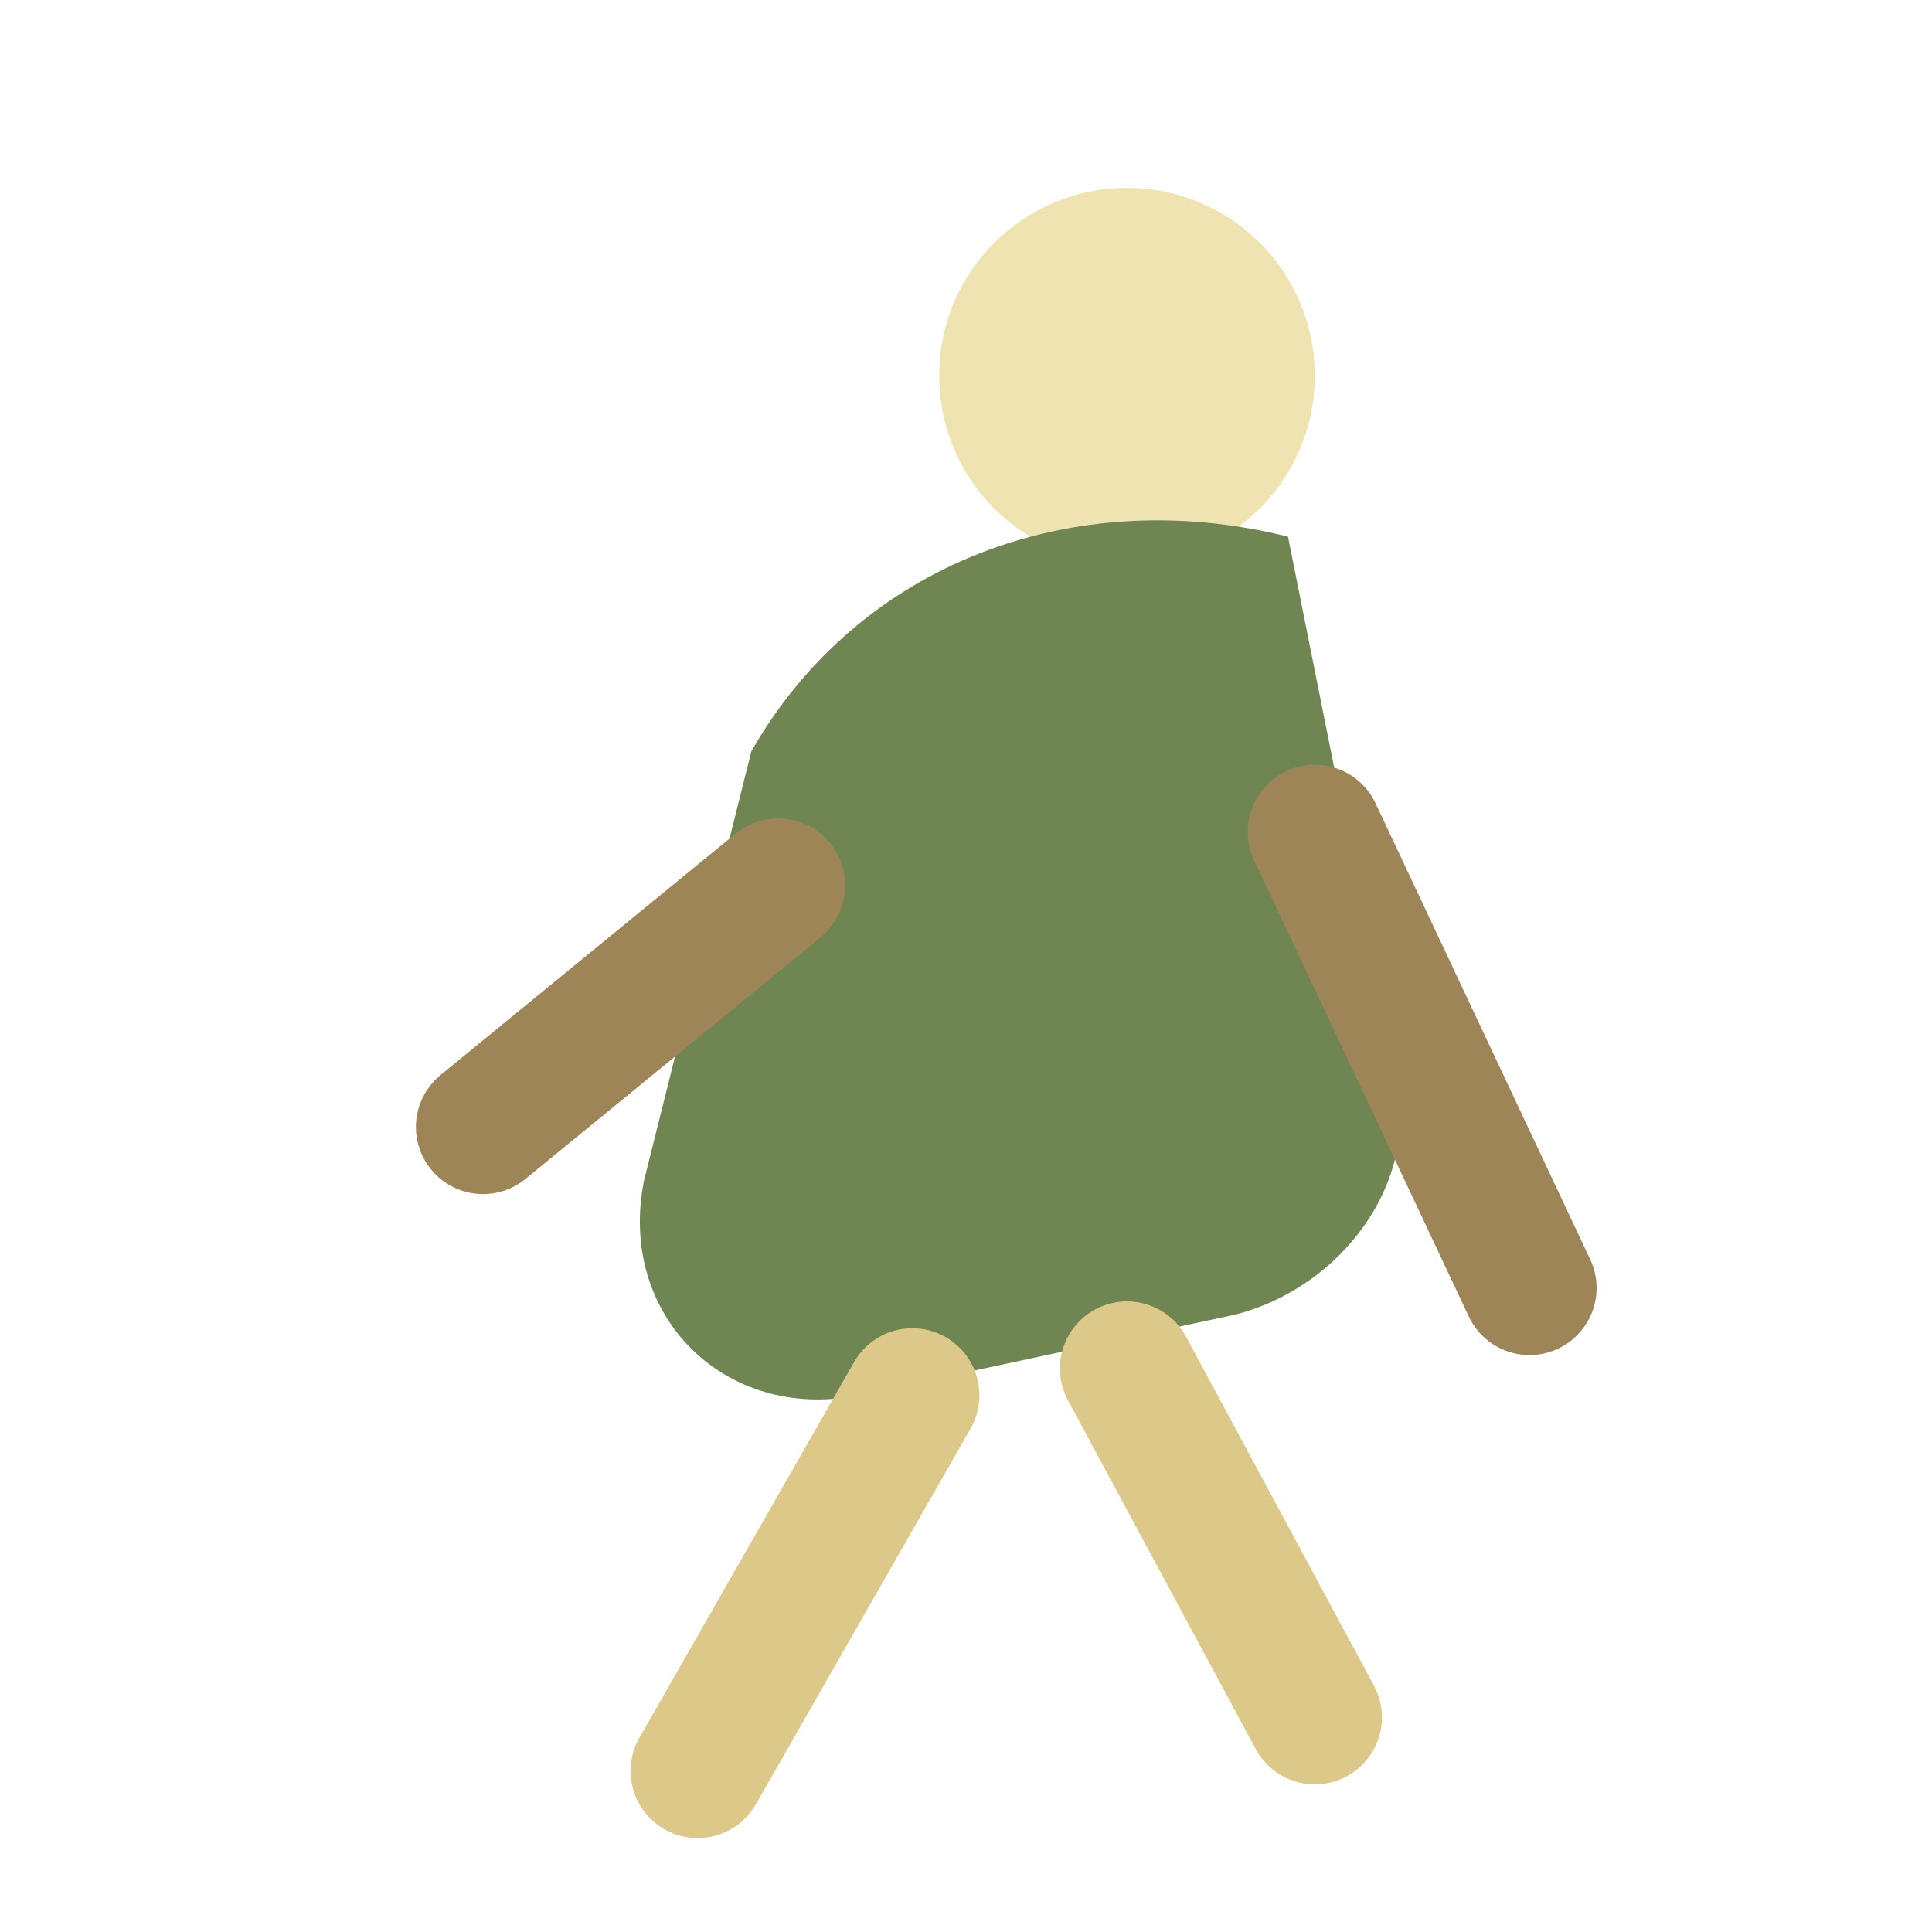
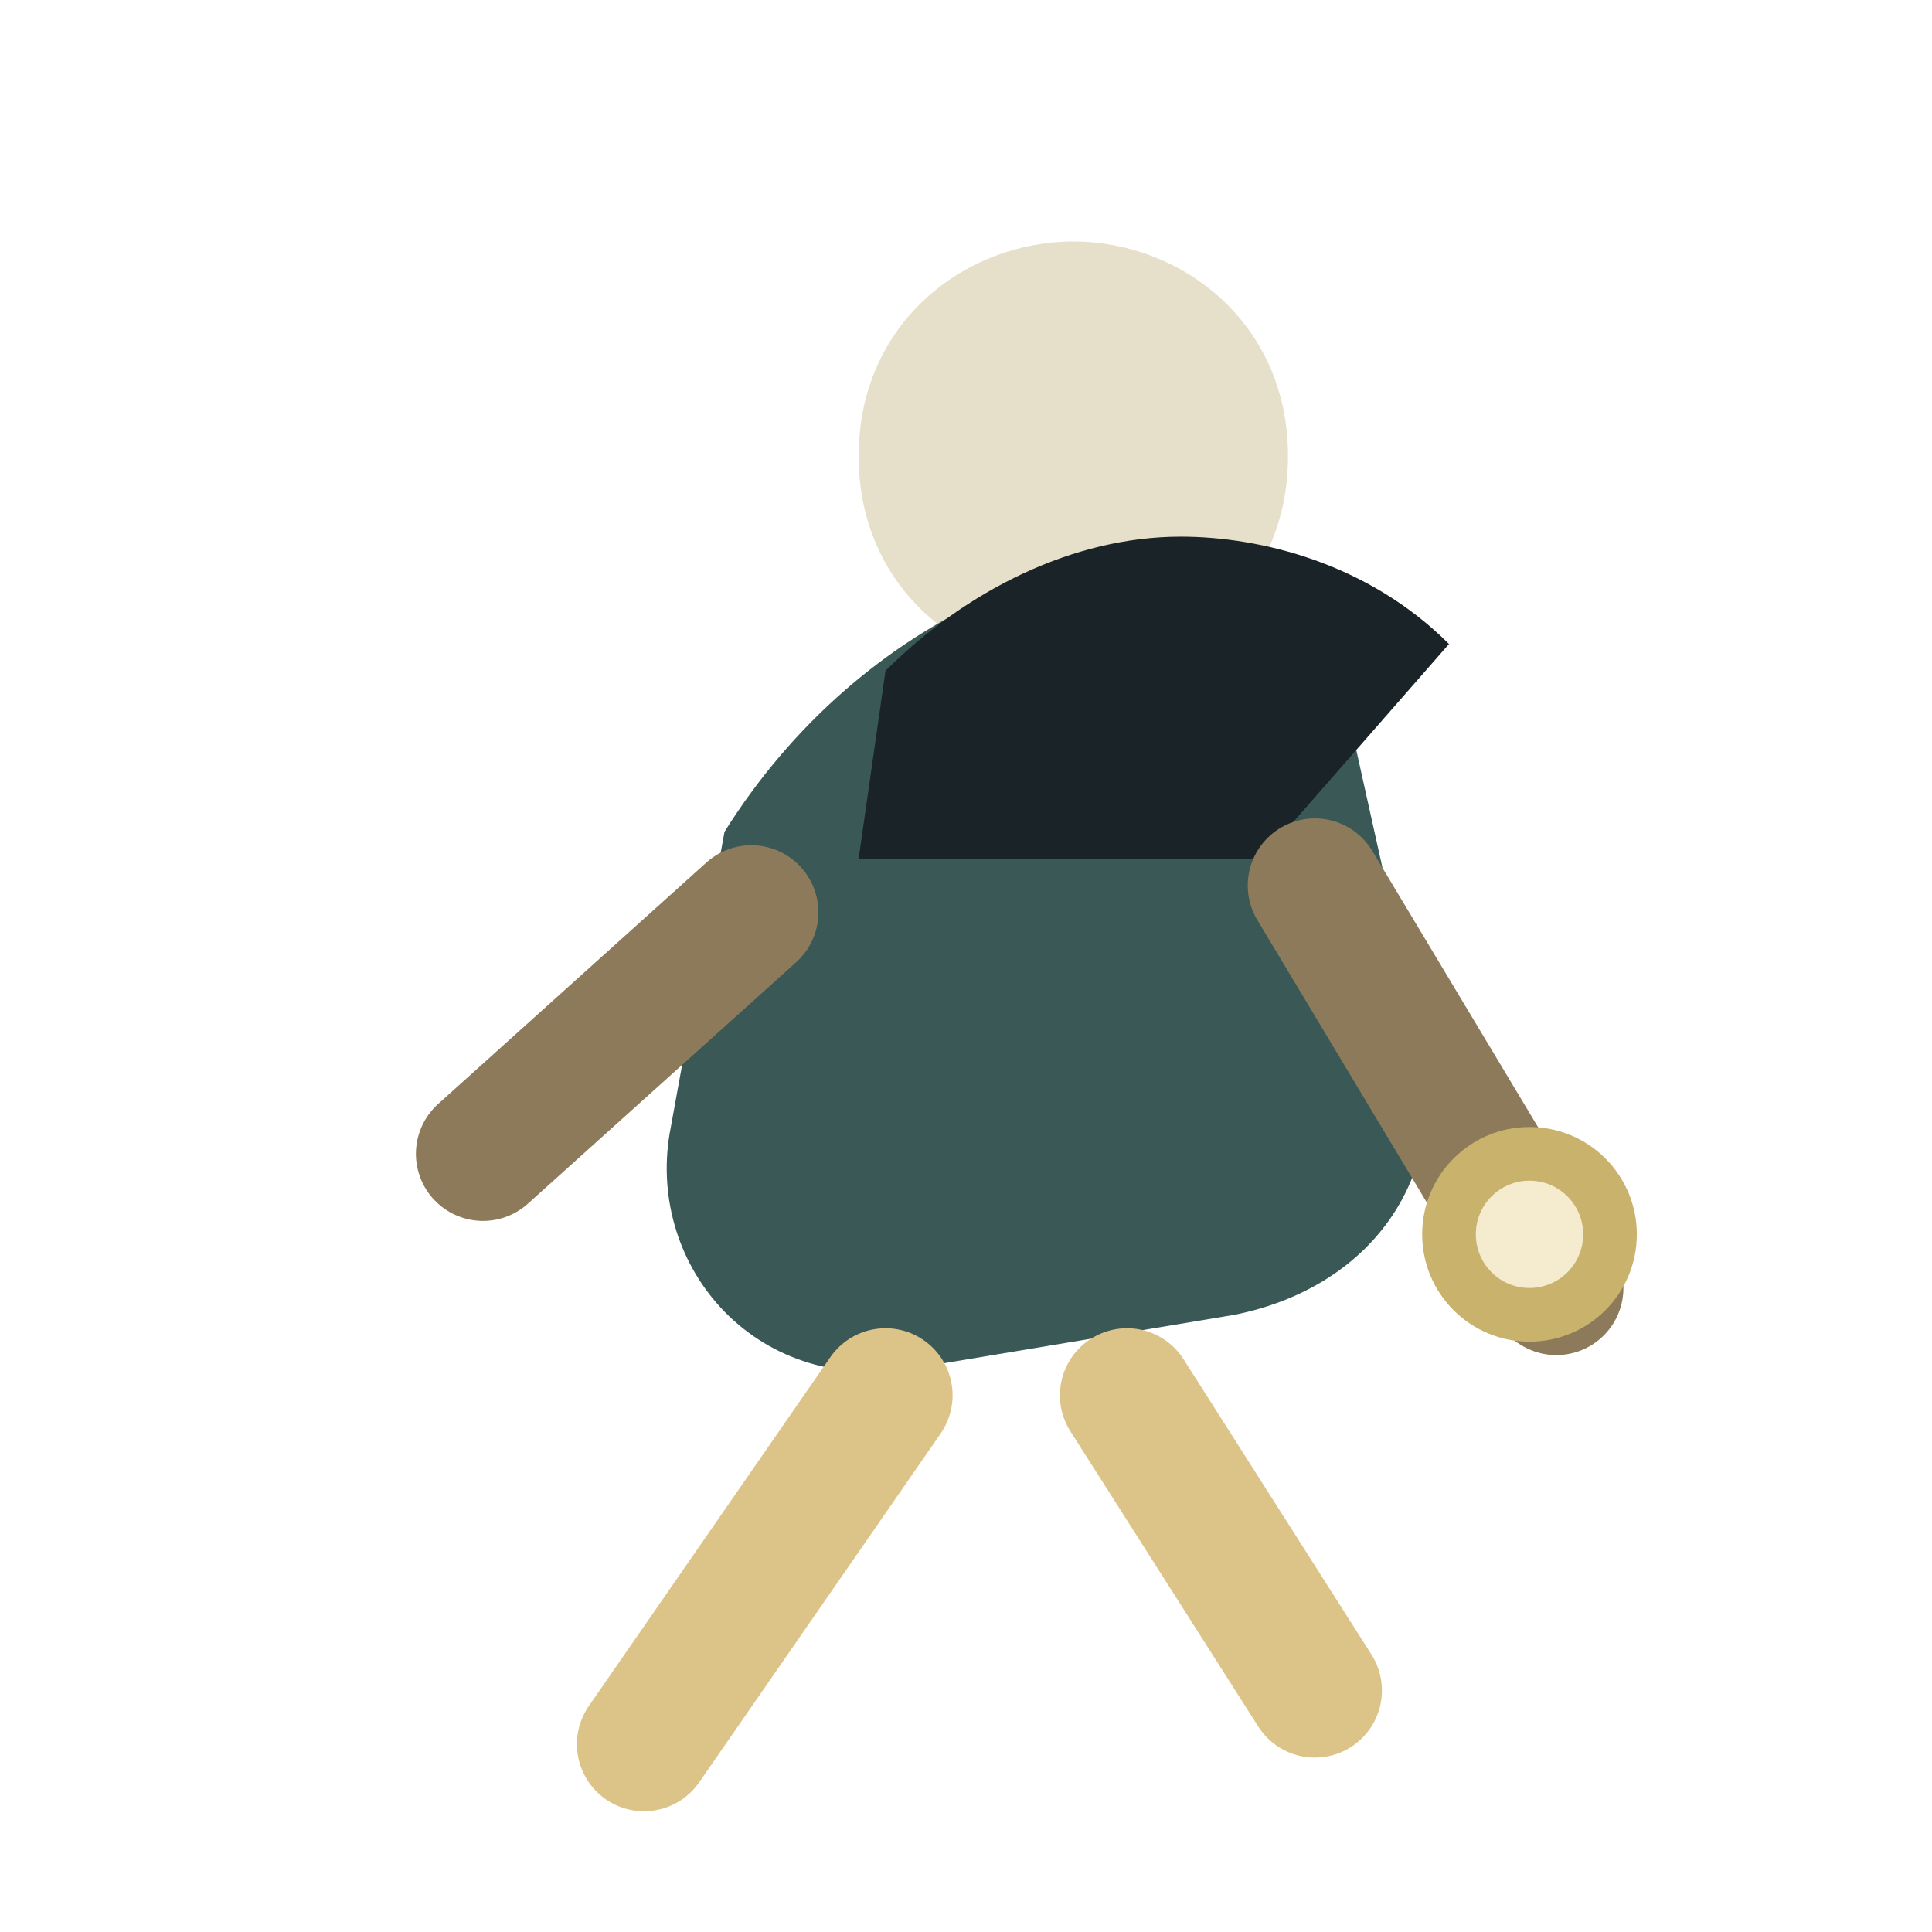
<svg xmlns="http://www.w3.org/2000/svg" width="72" height="72" viewBox="0 0 72 72">
-   <circle cx="42" cy="14" r="7" fill="#f0e3b2" />
-   <path d="M28 28c4-7 12-10 20-8l4 20c1 4-2 8-6 9l-14 3c-5 1-9-3-8-8l4-16Z" fill="#6f8653" />
-   <path d="M34 52 26 66" stroke="#dcc98a" stroke-width="5" stroke-linecap="round" />
-   <path d="M42 51 49 64" stroke="#dcc98a" stroke-width="5" stroke-linecap="round" />
-   <path d="M29 33 18 42" stroke="#9d8557" stroke-width="5" stroke-linecap="round" />
-   <path d="M49 31 57 48" stroke="#9d8557" stroke-width="5" stroke-linecap="round" />
+   <g stroke-linecap="round" stroke-linejoin="round">
+     <path d="M40 9c4 0 8 3 8 8s-4 8-8 8-8-3-8-8 4-8 8-8Z" fill="#E6DFC9" />
+     <path d="M27 31c5-8 14-12 22-10l4 18c1 5-2 9-7 10l-12 2c-6 1-10-4-9-9l2-11Z" fill="#395856" />
+     <path d="M33 25c3-3 7-5 11-5 3 0 7 1 10 4l-7 8H32Z" fill="#1A2328" />
+     <path d="M33 52 24 65" stroke="#DCC488" stroke-width="5" />
+     <path d="M42 52 49 63" stroke="#DCC488" stroke-width="5" />
+     <path d="M28 34 18 43" stroke="#8C7A5B" stroke-width="5" />
+     <path d="M49 33 58 48" stroke="#8C7A5B" stroke-width="5" />
+     <circle cx="57" cy="46" r="4" fill="#C9B26B" />
+     <circle cx="57" cy="46" r="2" fill="#F5ECD0" />
+   </g>
</svg>
